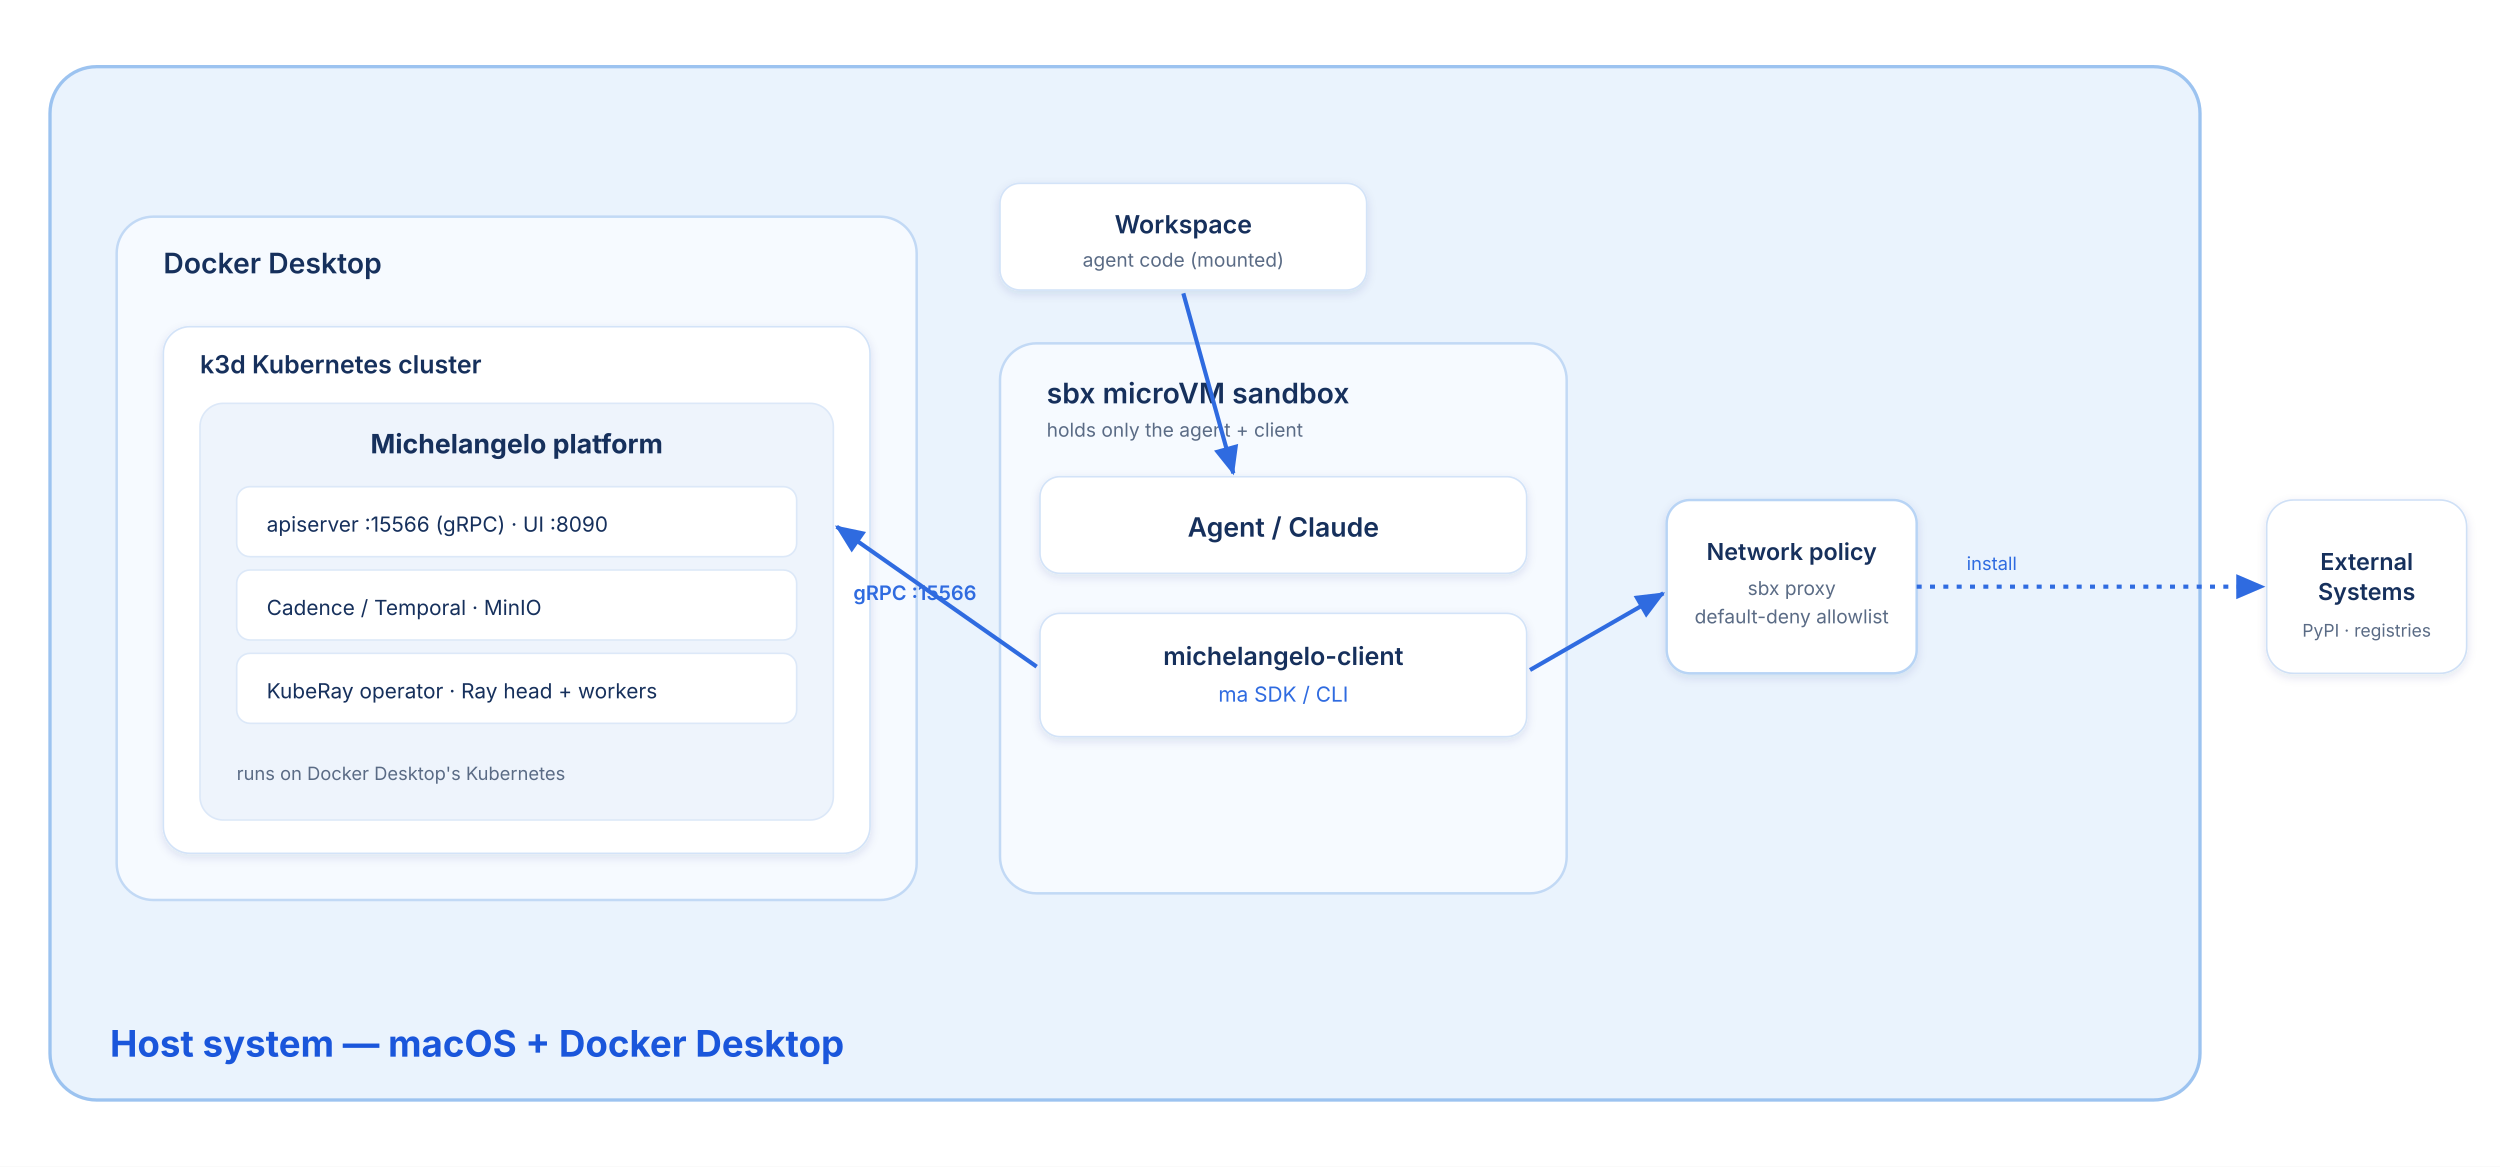
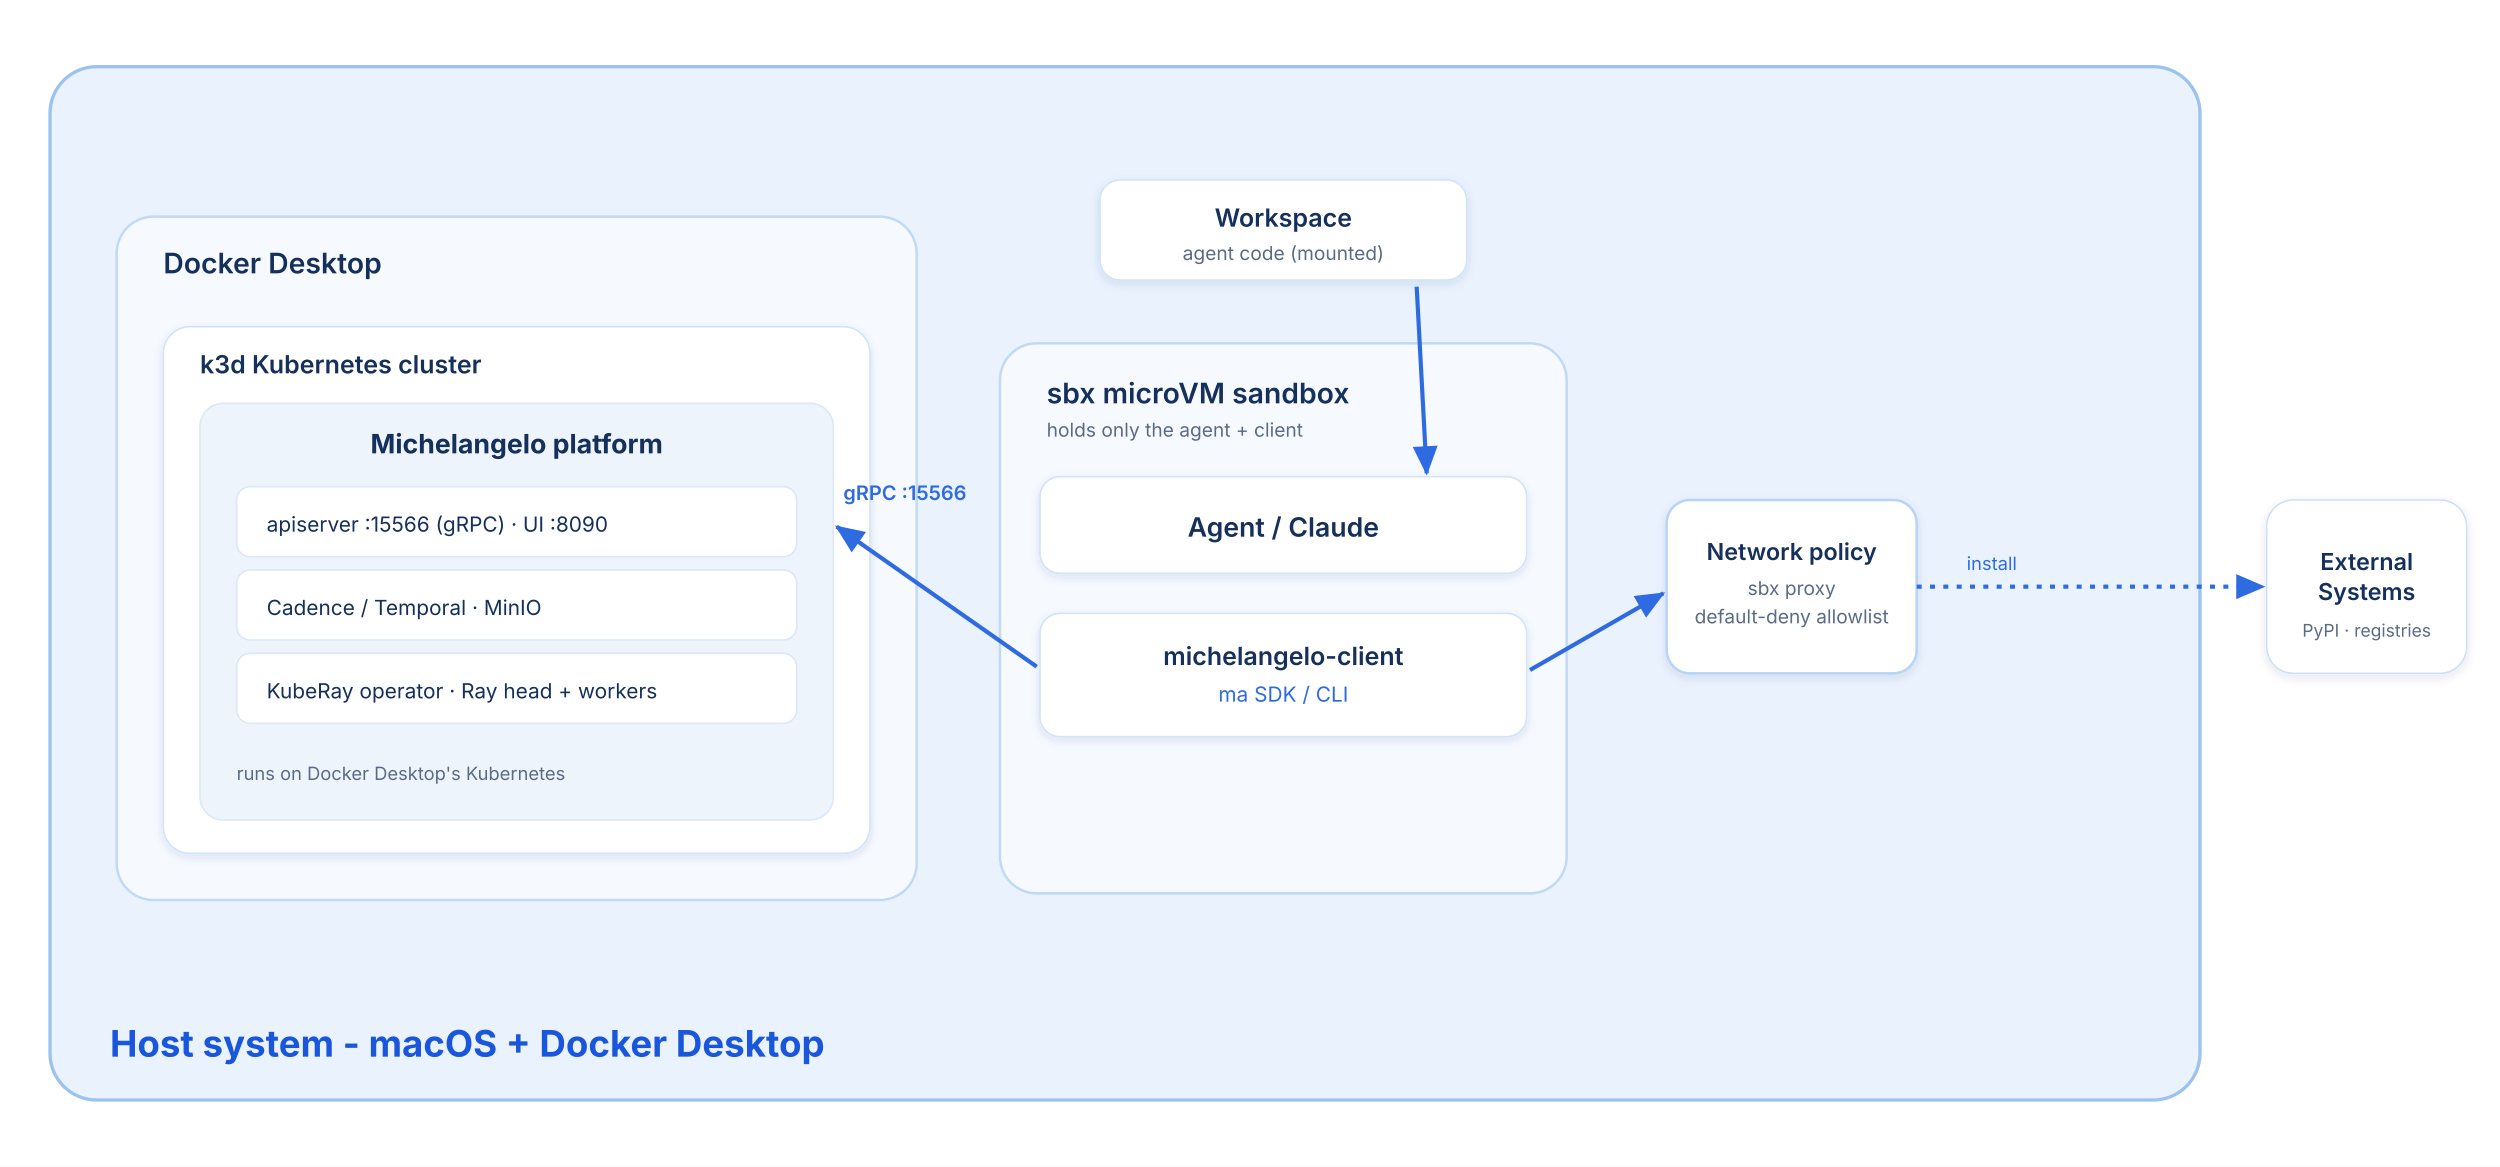
<svg xmlns="http://www.w3.org/2000/svg" viewBox="0 0 1500 700" font-family="Inter, 'Segoe UI', Helvetica, Arial, sans-serif">
  <defs>
    <marker id="a" markerWidth="9" markerHeight="9" refX="6.5" refY="3" orient="auto" markerUnits="strokeWidth">
      <path d="M0,0 L7,3 L0,6 z" fill="#2f6be0" />
    </marker>
    <filter id="sh" x="-20%" y="-20%" width="140%" height="140%">
      <feDropShadow dx="0" dy="2" stdDeviation="3" flood-color="#1a3d7a" flood-opacity="0.12" />
    </filter>
  </defs>
  <rect x="0" y="0" width="1500" height="700" fill="#ffffff" />
  <rect x="30" y="40" width="1290" height="620" rx="28" fill="#eaf3fd" stroke="#9cc3f0" stroke-width="2" />
-   <text x="66" y="634" font-size="22" font-weight="700" fill="#1a56db">Host system — macOS + Docker Desktop</text>
+   <text x="66" y="634" font-size="22" font-weight="700" fill="#1a56db">Host system - macOS + Docker Desktop</text>
  <rect x="70" y="130" width="480" height="410" rx="22" fill="#f6faff" stroke="#c2d9f5" stroke-width="1.5" />
  <text x="98" y="164" font-size="17" font-weight="600" fill="#16305c">Docker Desktop</text>
  <rect x="98" y="196" width="424" height="316" rx="16" fill="#ffffff" stroke="#d3e3f8" filter="url(#sh)" />
  <text x="120" y="224" font-size="15" font-weight="600" fill="#16305c">k3d Kubernetes cluster</text>
  <rect x="120" y="242" width="380" height="250" rx="14" fill="#eef4fc" stroke="#dce8f8" />
  <text x="310" y="272" font-size="16" font-weight="700" fill="#16305c" text-anchor="middle">Michelangelo platform</text>
  <rect x="142" y="292" width="336" height="42" rx="8" fill="#ffffff" stroke="#dce8f8" />
  <text x="160" y="319" font-size="12.5" fill="#16305c">apiserver :15566 (gRPC) · UI :8090</text>
  <rect x="142" y="342" width="336" height="42" rx="8" fill="#ffffff" stroke="#dce8f8" />
  <text x="160" y="369" font-size="12.5" fill="#16305c">Cadence / Temporal · MinIO</text>
  <rect x="142" y="392" width="336" height="42" rx="8" fill="#ffffff" stroke="#dce8f8" />
  <text x="160" y="419" font-size="12.5" fill="#16305c">KubeRay operator · Ray head + workers</text>
  <text x="142" y="468" font-size="11" fill="#5a6b85">runs on Docker Desktop's Kubernetes</text>
-   <rect x="600" y="110" width="220" height="64" rx="12" fill="#ffffff" stroke="#d3e3f8" filter="url(#sh)" />
-   <text x="710" y="140" font-size="15" font-weight="600" fill="#16305c" text-anchor="middle">Workspace</text>
-   <text x="710" y="160" font-size="11.5" fill="#5a6b85" text-anchor="middle">agent code (mounted)</text>
+   <rect x="660" y="108" width="220" height="60" rx="12" fill="#ffffff" stroke="#d3e3f8" filter="url(#sh)" />
+   <text x="770" y="136" font-size="15" font-weight="600" fill="#16305c" text-anchor="middle">Workspace</text>
+   <text x="770" y="156" font-size="11.5" fill="#5a6b85" text-anchor="middle">agent code (mounted)</text>
  <rect x="600" y="206" width="340" height="330" rx="22" fill="#f6faff" stroke="#c2d9f5" stroke-width="1.5" />
  <text x="628" y="242" font-size="17" font-weight="600" fill="#16305c">sbx microVM sandbox</text>
  <text x="628" y="262" font-size="11.5" fill="#5a6b85">holds only the agent + client</text>
  <rect x="624" y="286" width="292" height="58" rx="12" fill="#ffffff" stroke="#d3e3f8" filter="url(#sh)" />
  <text x="770" y="322" font-size="16" font-weight="600" fill="#16305c" text-anchor="middle">Agent / Claude</text>
  <rect x="624" y="368" width="292" height="74" rx="12" fill="#ffffff" stroke="#d3e3f8" filter="url(#sh)" />
  <text x="770" y="399" font-size="15" font-weight="600" fill="#16305c" text-anchor="middle">michelangelo-client</text>
  <text x="770" y="421" font-size="12.5" fill="#2f6be0" text-anchor="middle">ma SDK / CLI</text>
  <rect x="1000" y="300" width="150" height="104" rx="14" fill="#ffffff" stroke="#b8d4f5" stroke-width="1.5" filter="url(#sh)" />
  <text x="1075" y="336" font-size="14" font-weight="600" fill="#16305c" text-anchor="middle">Network policy</text>
  <text x="1075" y="357" font-size="11.5" fill="#5a6b85" text-anchor="middle">sbx proxy</text>
  <text x="1075" y="374" font-size="11.5" fill="#5a6b85" text-anchor="middle">default-deny allowlist</text>
  <rect x="1360" y="300" width="120" height="104" rx="16" fill="#ffffff" stroke="#cfe0f6" filter="url(#sh)" />
  <text x="1420" y="342" font-size="14" font-weight="600" fill="#16305c" text-anchor="middle">External</text>
  <text x="1420" y="360" font-size="14" font-weight="600" fill="#16305c" text-anchor="middle">Systems</text>
  <text x="1420" y="382" font-size="10.5" fill="#5a6b85" text-anchor="middle">PyPI · registries</text>
-   <line x1="710" y1="176" x2="740" y2="284" stroke="#2f6be0" stroke-width="2.5" marker-end="url(#a)" />
+   <line x1="850" y1="172" x2="856" y2="284" stroke="#2f6be0" stroke-width="2.5" marker-end="url(#a)" />
  <line x1="622" y1="400" x2="502" y2="316" stroke="#2f6be0" stroke-width="2.5" marker-end="url(#a)" />
-   <text x="512" y="360" font-size="12" font-weight="600" fill="#2f6be0">gRPC :15566</text>
+   <text x="506" y="300" font-size="12" font-weight="600" fill="#2f6be0">gRPC :15566</text>
  <line x1="918" y1="402" x2="998" y2="356" stroke="#2f6be0" stroke-width="2.5" marker-end="url(#a)" />
  <line x1="1150" y1="352" x2="1358" y2="352" stroke="#2f6be0" stroke-width="2.5" stroke-dasharray="3 5" marker-end="url(#a)" />
  <text x="1180" y="342" font-size="11" fill="#2f6be0">install</text>
</svg>
